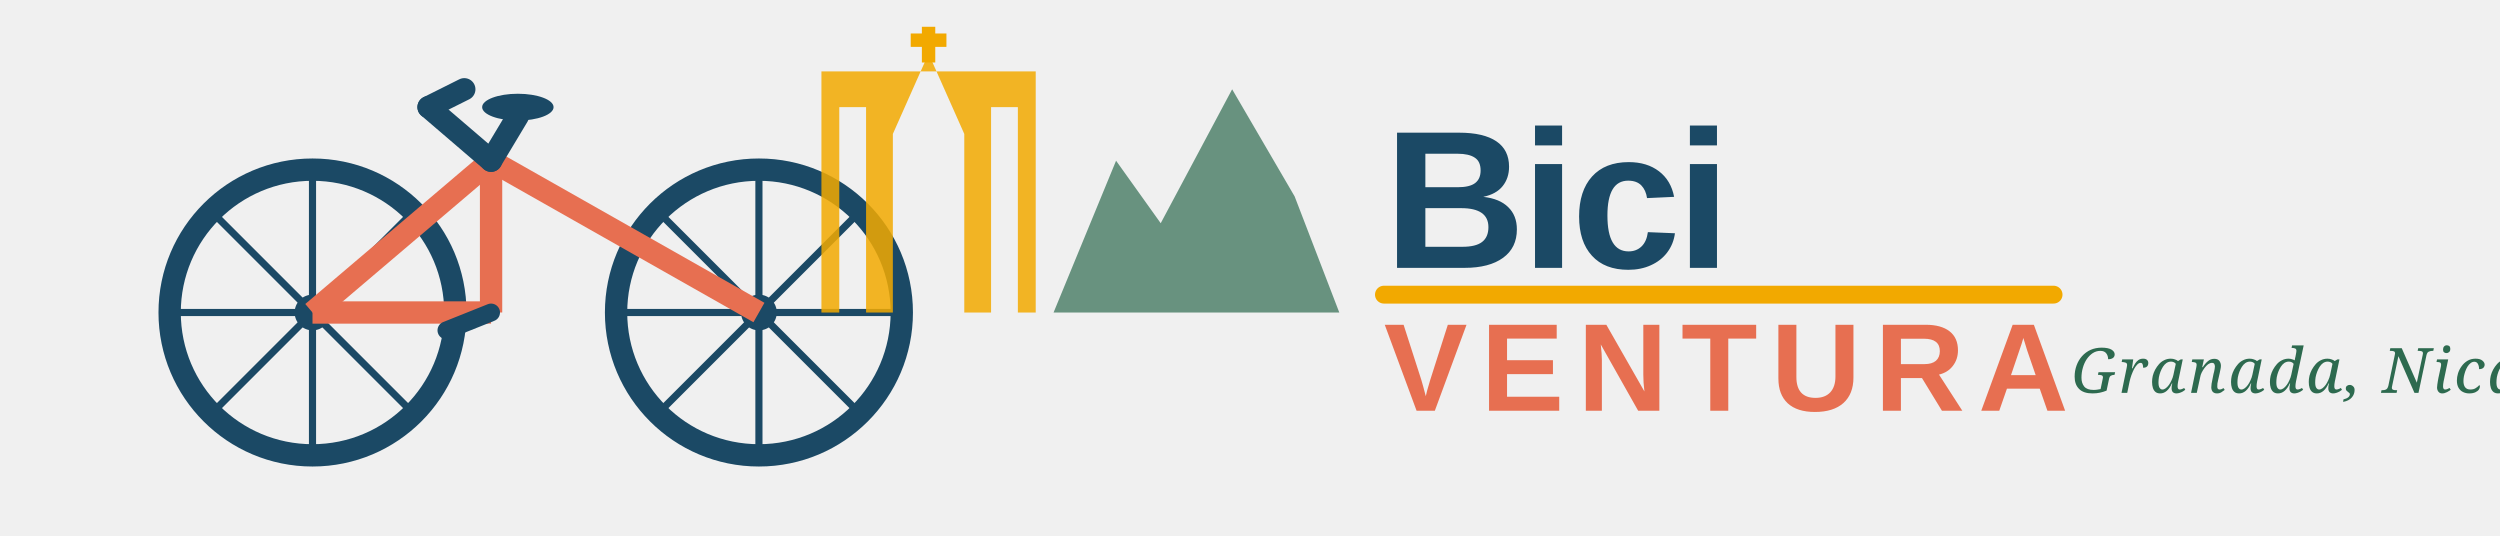
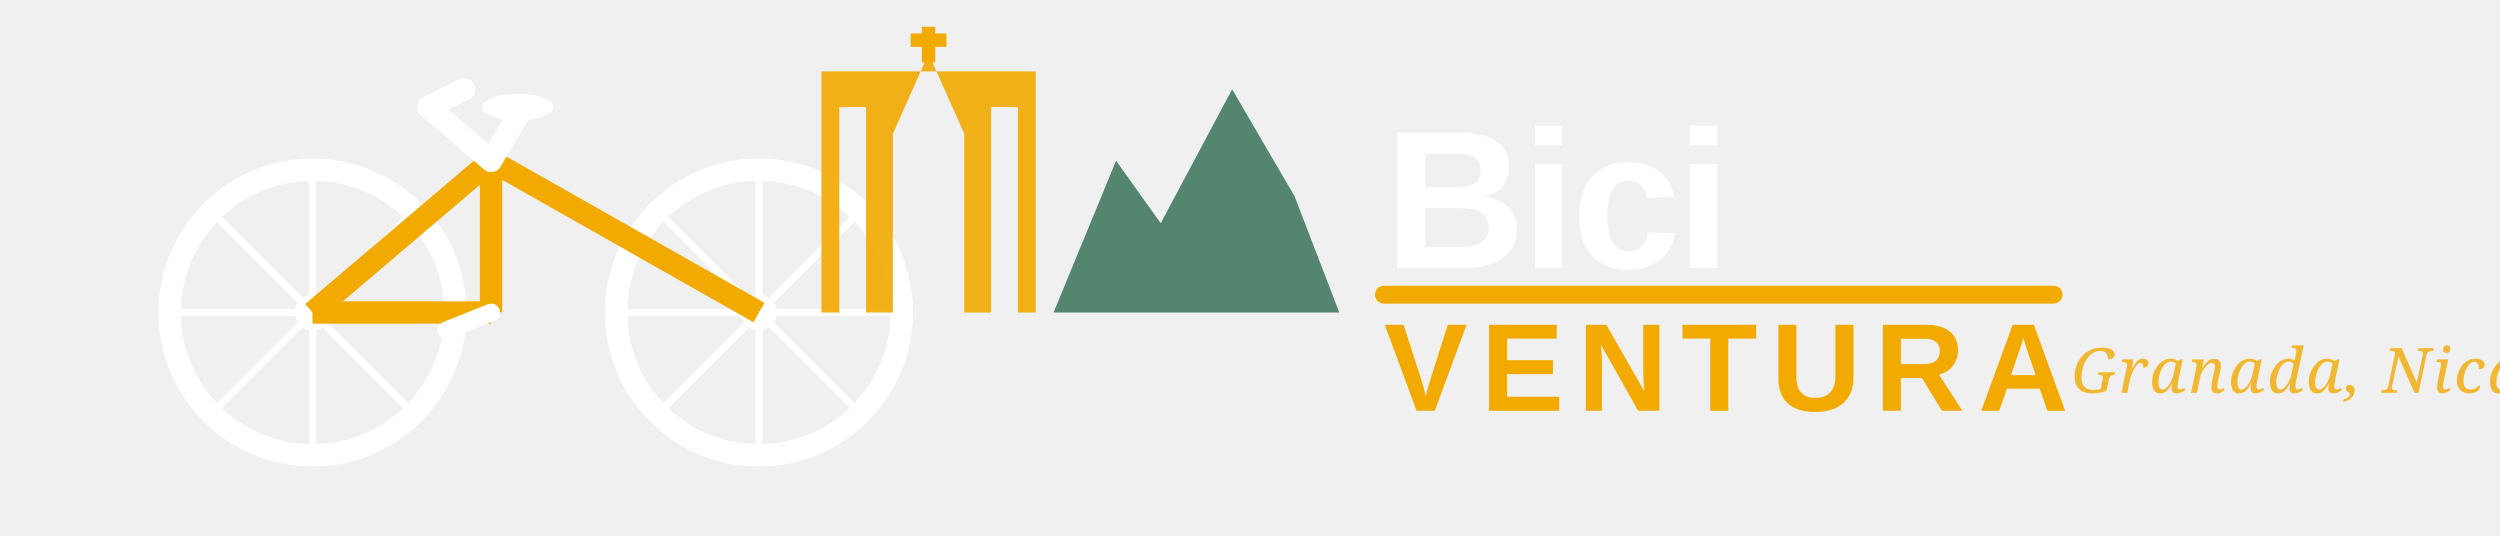
<svg xmlns="http://www.w3.org/2000/svg" viewBox="0 0 280 60" fill="none">
-   <circle cx="35" cy="35" r="16" stroke="#1B4965" stroke-width="2.5" fill="none" />
-   <circle cx="35" cy="35" r="2" fill="#1B4965" />
-   <line x1="35" y1="19" x2="35" y2="51" stroke="#1B4965" stroke-width="0.8" />
-   <line x1="19" y1="35" x2="51" y2="35" stroke="#1B4965" stroke-width="0.8" />
-   <line x1="23.7" y1="23.7" x2="46.3" y2="46.3" stroke="#1B4965" stroke-width="0.8" />
-   <line x1="46.3" y1="23.7" x2="23.7" y2="46.3" stroke="#1B4965" stroke-width="0.8" />
-   <circle cx="85" cy="35" r="16" stroke="#1B4965" stroke-width="2.5" fill="none" />
-   <circle cx="85" cy="35" r="2" fill="#1B4965" />
-   <line x1="85" y1="19" x2="85" y2="51" stroke="#1B4965" stroke-width="0.8" />
-   <line x1="69" y1="35" x2="101" y2="35" stroke="#1B4965" stroke-width="0.8" />
-   <line x1="73.7" y1="23.7" x2="96.3" y2="46.3" stroke="#1B4965" stroke-width="0.8" />
-   <line x1="96.3" y1="23.7" x2="73.7" y2="46.3" stroke="#1B4965" stroke-width="0.8" />
-   <polyline points="35,35 55,18 85,35" stroke="#E76F51" stroke-width="2.5" fill="none" stroke-linejoin="round" />
-   <line x1="55" y1="18" x2="55" y2="35" stroke="#E76F51" stroke-width="2.5" />
-   <line x1="55" y1="35" x2="35" y2="35" stroke="#E76F51" stroke-width="2.5" />
-   <line x1="55" y1="18" x2="48" y2="12" stroke="#1B4965" stroke-width="2.5" stroke-linecap="round" />
-   <line x1="48" y1="12" x2="52" y2="10" stroke="#1B4965" stroke-width="2.5" stroke-linecap="round" />
-   <line x1="55" y1="18" x2="58" y2="13" stroke="#1B4965" stroke-width="2.5" stroke-linecap="round" />
-   <ellipse cx="58" cy="12" rx="4" ry="1.5" fill="#1B4965" />
-   <line x1="55" y1="35" x2="50" y2="37" stroke="#1B4965" stroke-width="2" stroke-linecap="round" />
-   <path d="M92,8 L92,35 L94,35 L94,12 L97,12 L97,35 L100,35 L100,15 L104,6 L108,15 L108,35 L111,35 L111,12 L114,12 L114,35 L116,35 L116,8 Z" fill="#F2A900" opacity="0.85" />
+   <circle cx="35" cy="35" r="16" stroke="#FFFFFF" stroke-width="2.5" fill="none" />
+   <circle cx="35" cy="35" r="2" fill="#FFFFFF" />
+   <line x1="35" y1="19" x2="35" y2="51" stroke="#FFFFFF" stroke-width="0.8" />
+   <line x1="19" y1="35" x2="51" y2="35" stroke="#FFFFFF" stroke-width="0.8" />
+   <line x1="23.7" y1="23.7" x2="46.3" y2="46.3" stroke="#FFFFFF" stroke-width="0.8" />
+   <line x1="46.3" y1="23.7" x2="23.7" y2="46.3" stroke="#FFFFFF" stroke-width="0.8" />
+   <circle cx="85" cy="35" r="16" stroke="#FFFFFF" stroke-width="2.5" fill="none" />
+   <circle cx="85" cy="35" r="2" fill="#FFFFFF" />
+   <line x1="85" y1="19" x2="85" y2="51" stroke="#FFFFFF" stroke-width="0.8" />
+   <line x1="69" y1="35" x2="101" y2="35" stroke="#FFFFFF" stroke-width="0.8" />
+   <line x1="73.7" y1="23.7" x2="96.3" y2="46.3" stroke="#FFFFFF" stroke-width="0.8" />
+   <line x1="96.3" y1="23.7" x2="73.7" y2="46.3" stroke="#FFFFFF" stroke-width="0.8" />
+   <polyline points="35,35 55,18 85,35" stroke="#F2A900" stroke-width="2.5" fill="none" stroke-linejoin="round" />
+   <line x1="55" y1="18" x2="55" y2="35" stroke="#F2A900" stroke-width="2.5" />
+   <line x1="55" y1="35" x2="35" y2="35" stroke="#F2A900" stroke-width="2.5" />
+   <line x1="55" y1="18" x2="48" y2="12" stroke="#FFFFFF" stroke-width="2.5" stroke-linecap="round" />
+   <line x1="48" y1="12" x2="52" y2="10" stroke="#FFFFFF" stroke-width="2.5" stroke-linecap="round" />
+   <line x1="55" y1="18" x2="58" y2="13" stroke="#FFFFFF" stroke-width="2.5" stroke-linecap="round" />
+   <ellipse cx="58" cy="12" rx="4" ry="1.5" fill="#FFFFFF" />
+   <line x1="55" y1="35" x2="50" y2="37" stroke="#FFFFFF" stroke-width="2" stroke-linecap="round" />
+   <path d="M92,8 L92,35 L94,35 L94,12 L97,12 L97,35 L100,35 L100,15 L104,6 L108,15 L108,35 L111,35 L111,12 L114,12 L114,35 L116,35 L116,8 Z" fill="#F2A900" opacity="0.9" />
  <line x1="104" y1="3" x2="104" y2="7" stroke="#F2A900" stroke-width="1.5" />
  <line x1="102" y1="4.5" x2="106" y2="4.5" stroke="#F2A900" stroke-width="1.5" />
-   <path d="M118,35 L125,18 L130,25 L138,10 L145,22 L150,35 Z" fill="#2D6A4F" opacity="0.7" />
-   <text x="155" y="30" font-family="Arial, sans-serif" font-size="22" font-weight="800" fill="#1B4965" letter-spacing="-0.5">Bici</text>
-   <text x="155" y="46" font-family="Arial, sans-serif" font-size="14" font-weight="600" fill="#E76F51" letter-spacing="1.5">VENTURA</text>
+   <path d="M118,35 L125,18 L130,25 L138,10 L145,22 L150,35 Z" fill="#2D6A4F" opacity="0.8" />
+   <text x="155" y="30" font-family="Arial, sans-serif" font-size="22" font-weight="800" fill="#FFFFFF" letter-spacing="-0.5">Bici</text>
+   <text x="155" y="46" font-family="Arial, sans-serif" font-size="14" font-weight="600" fill="#F2A900" letter-spacing="1.5">VENTURA</text>
  <line x1="155" y1="33" x2="230" y2="33" stroke="#F2A900" stroke-width="2" stroke-linecap="round" />
-   <text x="232" y="44" font-family="Georgia, serif" font-size="7" fill="#2D6A4F" font-style="italic" letter-spacing="0.3">Granada, Nica</text>
+   <text x="232" y="44" font-family="Georgia, serif" font-size="7" fill="#F2A900" font-style="italic" letter-spacing="0.3" opacity="0.8">Granada, Nica</text>
</svg>
